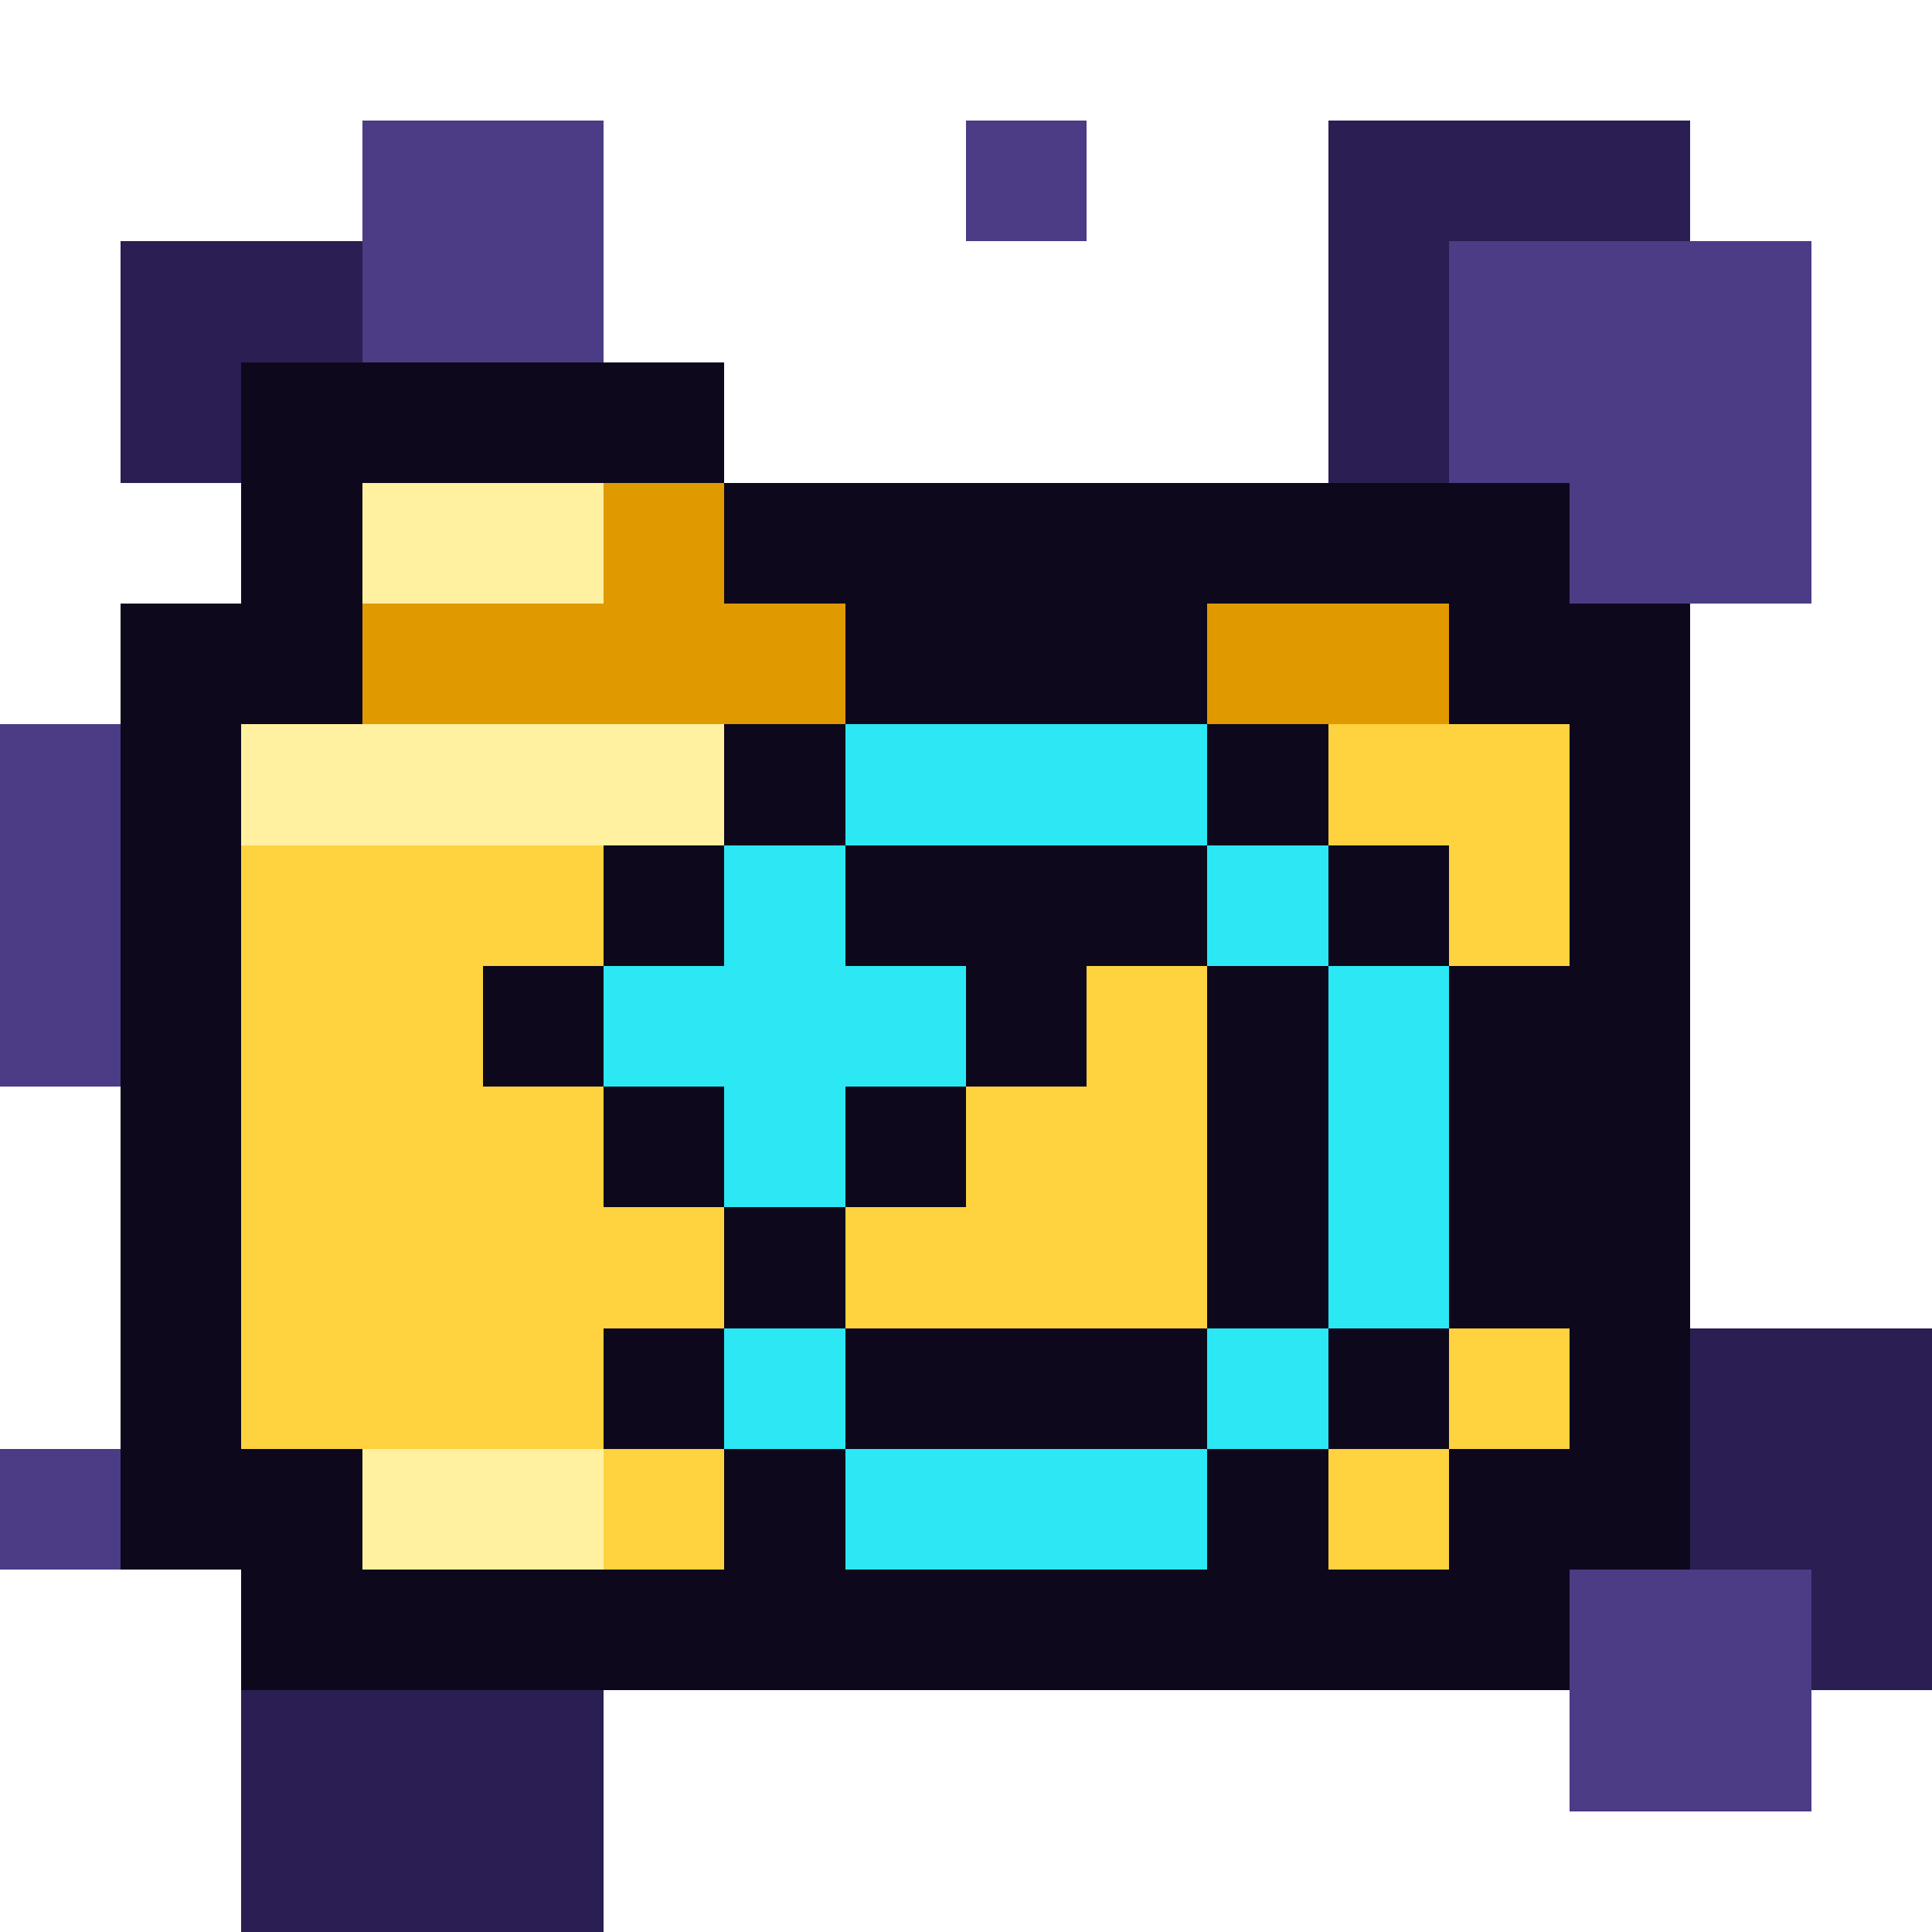
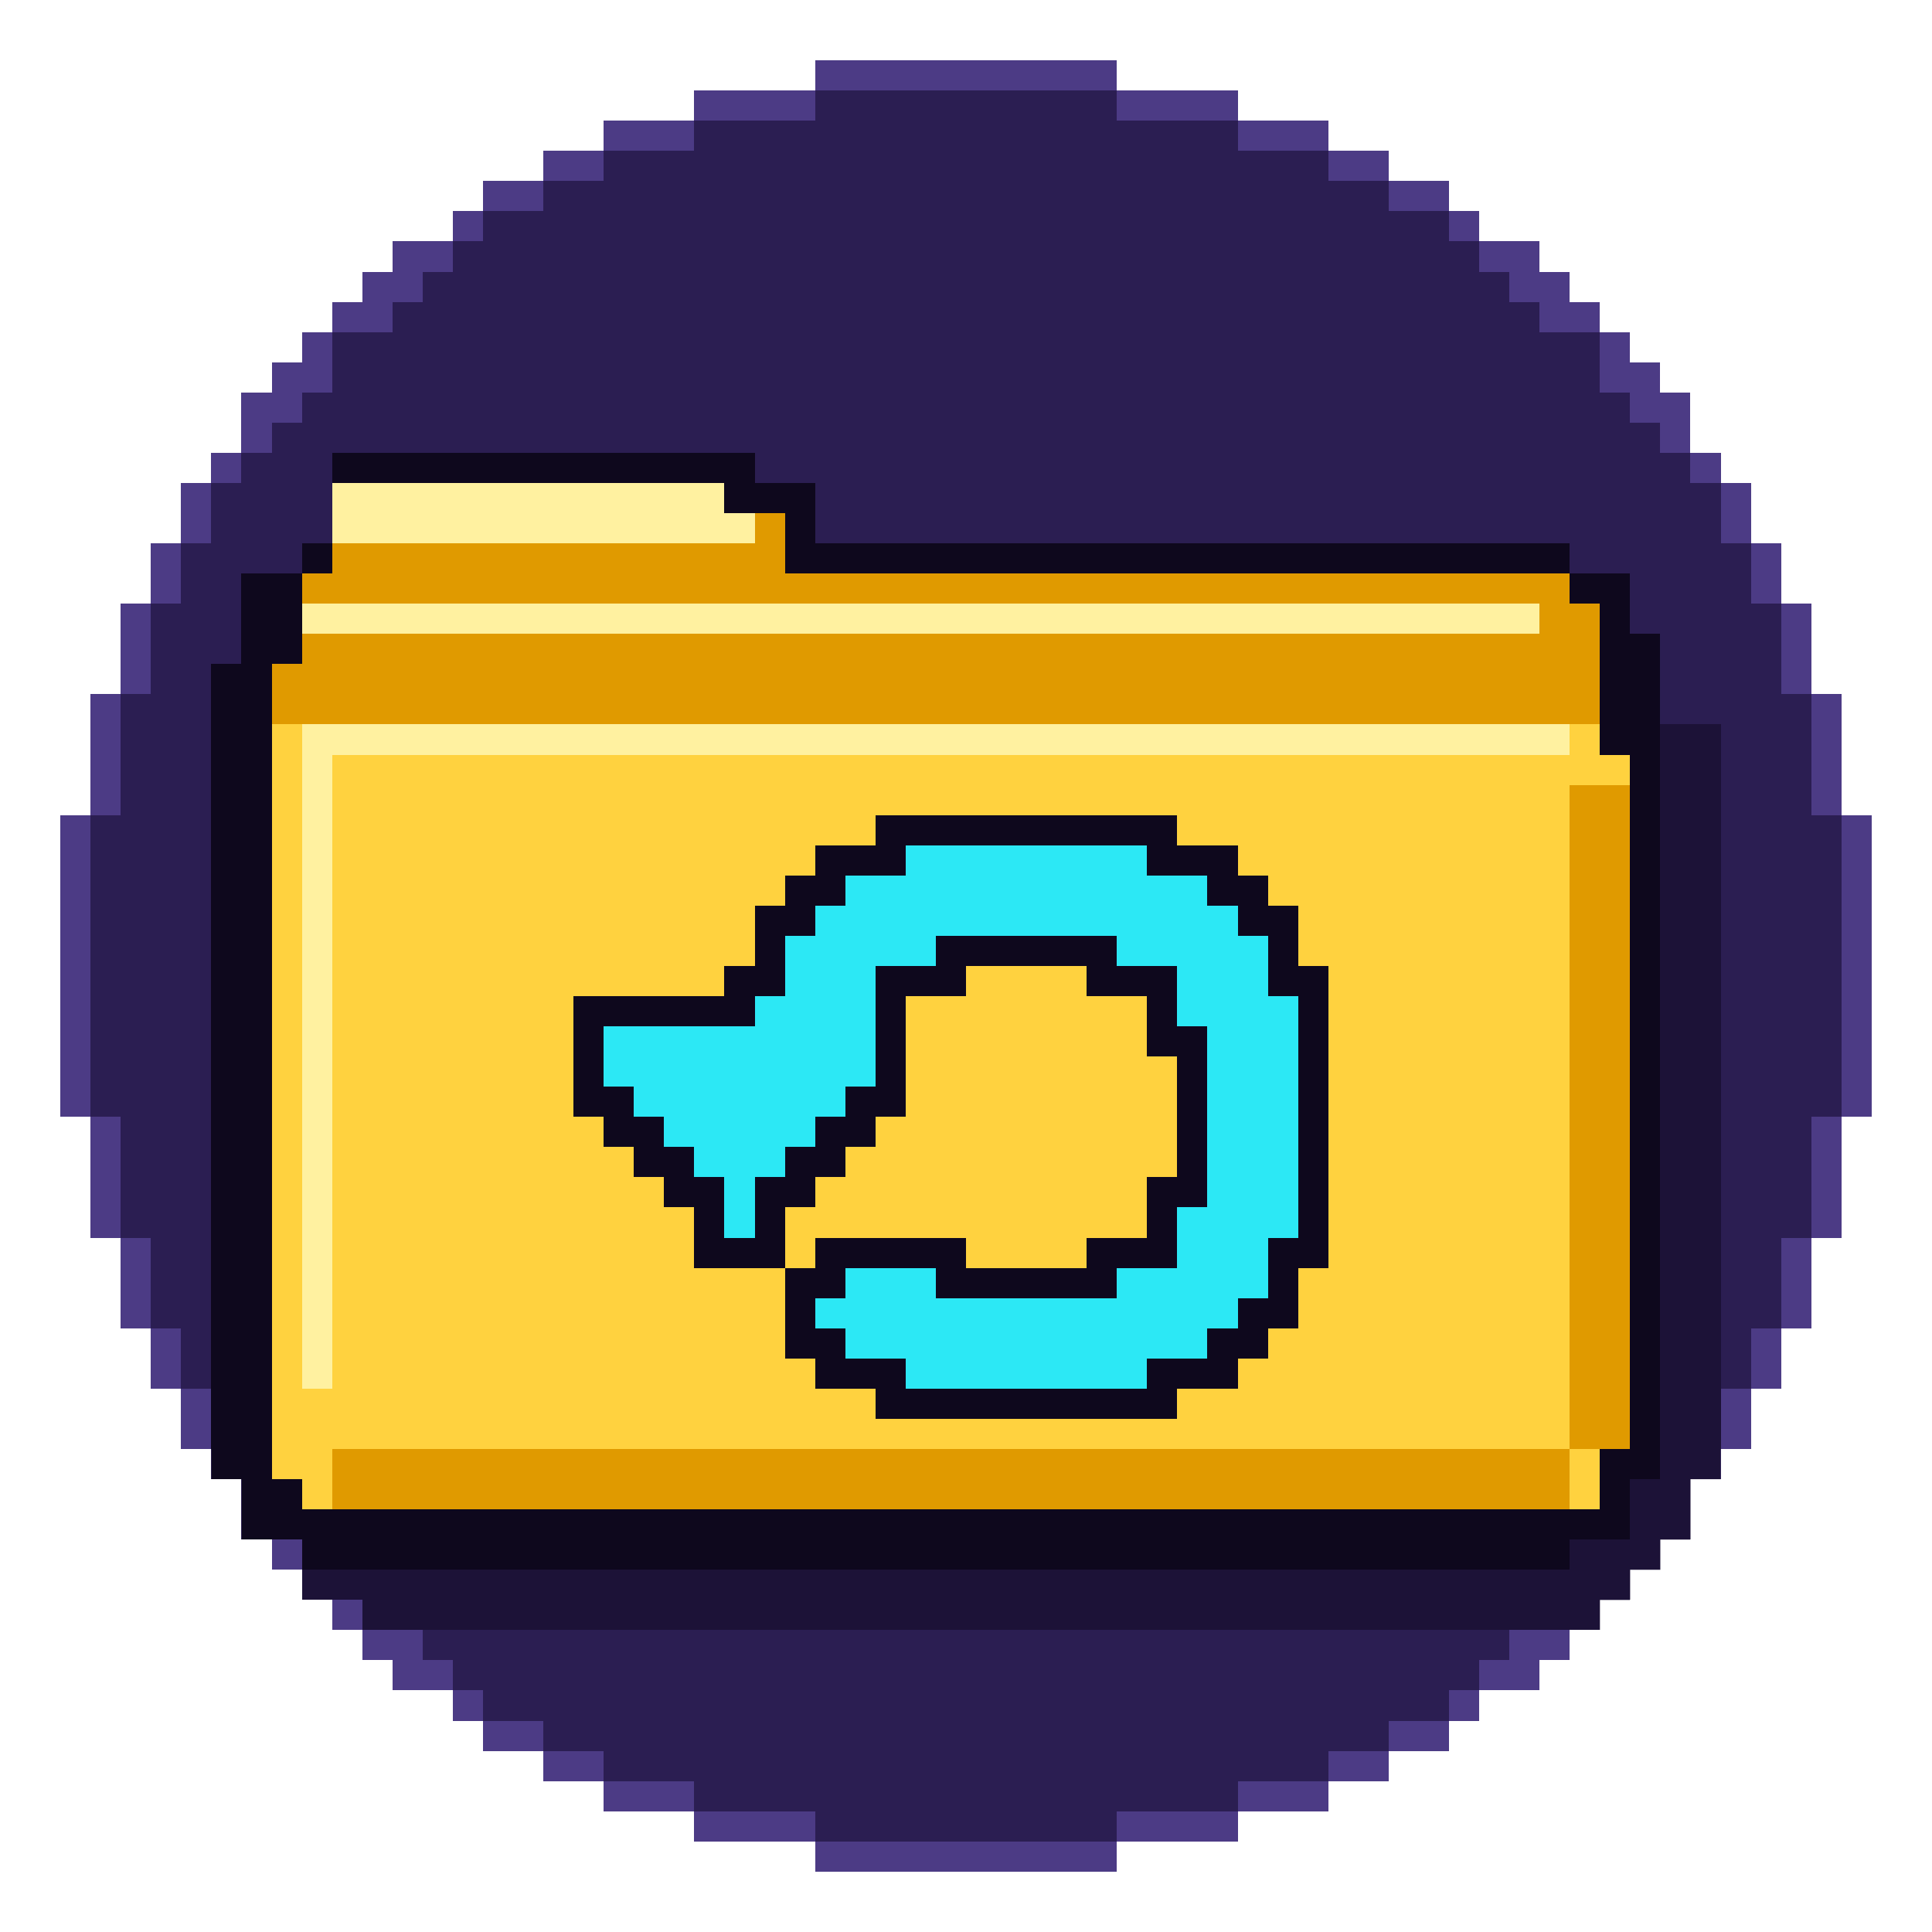
- <svg xmlns="http://www.w3.org/2000/svg" viewBox="0 0 16 16" shape-rendering="crispEdges">
-   <g fill="#2B1E52">
-     <path d="M1 2H4V4H1ZM11 1H14V4H11ZM13 11H16V14H13ZM2 13H5V16H2Z" />
+ <svg xmlns="http://www.w3.org/2000/svg" viewBox="0 0 64 64" shape-rendering="crispEdges">
+   <defs>
+     <clipPath id="badge-clip">
+       <use href="#badge-shape" />
+     </clipPath>
+   </defs>
+   <path id="badge-shape" d="M27 2H37V3H27ZM23 3H41V4H23ZM20 4H44V5H20ZM18 5H46V6H18ZM16 6H48V7H16ZM15 7H49V8H15ZM13 8H51V9H13ZM12 9H52V10H12ZM11 10H53V11H11ZM10 11H54V12H10ZM9 12H55V13H9ZM8 13H56V14H8ZM8 14H56V15H8ZM7 15H57V16H7ZM6 16H58V17H6ZM6 17H58V18H6ZM5 18H59V19H5ZM5 19H59V20H5ZM4 20H60V21H4ZM4 21H60V22H4ZM4 22H60V23H4ZM3 23H61V24H3ZM3 24H61V25H3ZM3 25H61V26H3ZM3 26H61V27H3ZM2 27H62V28H2ZM2 28H62V29H2ZM2 29H62V30H2ZM2 30H62V31H2ZM2 31H62V32H2ZM2 32H62V33H2ZM2 33H62V34H2ZM2 34H62V35H2ZM2 35H62V36H2ZM2 36H62V37H2ZM3 37H61V38H3ZM3 38H61V39H3ZM3 39H61V40H3ZM3 40H61V41H3ZM4 41H60V42H4ZM4 42H60V43H4ZM4 43H60V44H4ZM5 44H59V45H5ZM5 45H59V46H5ZM6 46H58V47H6ZM6 47H58V48H6ZM7 48H57V49H7ZM8 49H56V50H8ZM8 50H56V51H8ZM9 51H55V52H9ZM10 52H54V53H10ZM11 53H53V54H11ZM12 54H52V55H12ZM13 55H51V56H13ZM15 56H49V57H15ZM16 57H48V58H16ZM18 58H46V59H18ZM20 59H44V60H20ZM23 60H41V61H23ZM27 61H37V62H27Z" fill="#4C3B85" />
+   <path d="M27 3H37V4H27ZM23 4H41V5H23ZM20 5H44V6H20ZM18 6H46V7H18ZM16 7H48V8H16ZM15 8H49V9H15ZM14 9H50V10H14ZM13 10H51V11H13ZM11 11H53V12H11ZM11 12H53V13H11ZM10 13H54V14H10ZM9 14H55V15H9ZM8 15H56V16H8ZM7 16H57V17H7ZM7 17H57V18H7ZM6 18H58V19H6ZM6 19H58V20H6ZM5 20H59V21H5ZM5 21H59V22H5ZM5 22H59V23H5ZM4 23H60V24H4ZM4 24H60V25H4ZM4 25H60V26H4ZM4 26H60V27H4ZM3 27H61V28H3ZM3 28H61V29H3ZM3 29H61V30H3ZM3 30H61V31H3ZM3 31H61V32H3ZM3 32H61V33H3ZM3 33H61V34H3ZM3 34H61V35H3ZM3 35H61V36H3ZM3 36H61V37H3ZM4 37H60V38H4ZM4 38H60V39H4ZM4 39H60V40H4ZM4 40H60V41H4ZM5 41H59V42H5ZM5 42H59V43H5ZM5 43H59V44H5ZM6 44H58V45H6ZM6 45H58V46H6ZM7 46H57V47H7ZM7 47H57V48H7ZM8 48H56V49H8ZM9 49H55V50H9ZM10 50H54V51H10ZM11 51H53V52H11ZM11 52H53V53H11ZM13 53H51V54H13ZM14 54H50V55H14ZM15 55H49V56H15ZM16 56H48V57H16ZM18 57H46V58H18ZM20 58H44V59H20ZM23 59H41V60H23ZM27 60H37V61H27Z" fill="#2B1E52" />
+   <g clip-path="url(#badge-clip)">
+     <path d="M11 20H28V22H55V24H57V51H56V53H54V54H12V53H10V51H9V24H10V21H11Z" fill="#1C1237" />
+     <path d="M10 18H11V15H25V16H27V18H52V19H54V21H55V49H54V51H52V52H10V51H8V49H7V22H8V19H10Z" fill="#0E081D" />
+     <path d="M11 16H24V17H26V19H52V20H53V48H10V49H9V22H10V19H11Z" fill="#E09A00" />
+     <path d="M11 16H24V17H25V18H11ZM10 20H51V21H10Z" fill="#FFF1A0" />
+     <path d="M9 24H53V25H54V48H53V50H10V49H9Z" fill="#FFD23F" />
+     <path d="M10 24H52V25H10ZM10 25H11V46H10Z" fill="#FFF1A0" />
+     <path d="M11 48H52V50H11ZM52 26H54V48H52Z" fill="#E09A00" />
+     <path d="M29 27H39V28H29ZM27 28H41V29H27ZM26 29H42V30H26ZM25 30H43V31H25ZM25 31H43V32H25ZM24 32H32V33H24ZM36 32H44V33H36ZM19 33H30V34H19ZM38 33H44V34H38ZM19 34H30V35H19ZM38 34H44V35H38ZM19 35H30V36H19ZM39 35H44V36H39ZM19 36H30V37H19ZM39 36H44V37H39ZM20 37H29V38H20ZM39 37H44V38H39ZM21 38H28V39H21ZM39 38H44V39H39ZM22 39H27V40H22ZM38 39H44V40H38ZM23 40H26V41H23ZM38 40H44V41H38ZM23 41H26V42H23ZM27 41H32V42H27ZM36 41H44V42H36ZM26 42H43V43H26ZM26 43H43V44H26ZM26 44H42V45H26ZM27 45H41V46H27ZM29 46H39V47H29Z" fill="#0E081D" />
+     <path d="M30 28H38V29H30ZM28 29H40V30H28ZM27 30H41V31H27ZM26 31H31V32H26ZM37 31H42V32H37ZM26 32H29V33H26ZM39 32H42V33H39ZM25 33H29V34H25ZM39 33H43V34H39ZM20 34H29V35H20ZM40 34H43V35H40ZM20 35H29V36H20ZM40 35H43V36H40ZM21 36H28V37H21ZM40 36H43V37H40ZM22 37H27V38H22ZM40 37H43V38H40ZM23 38H26V39H23ZM40 38H43V39H40ZM24 39H25V40H24ZM40 39H43V40H40ZM24 40H25V41H24ZM39 40H43V41H39ZM39 41H42V42H39ZM28 42H31V43H28ZM37 42H42V43H37ZM27 43H41V44H27ZM28 44H40V45H28ZM30 45H38V46H30Z" fill="#2CE8F5" />
  </g>
-   <g fill="#4C3B85">
-     <path d="M3 1H5V3H3ZM12 2H15V5H12ZM0 6H2V9H0ZM13 13H15V15H13ZM0 12H1V13H0ZM8 1H9V2H8Z" />
-   </g>
-   <path d="M2 3H6V4H13V5H14V13H13V14H2V13H1V5H2Z" fill="#0E081D" />
-   <path d="M3 4H6V5H12V6H13V12H12V13H3V12H2V6H3Z" fill="#E09A00" />
-   <path d="M2 6H13V12H12V13H3V12H2Z" fill="#FFD23F" />
-   <path d="M3 4H5V5H3ZM2 6H6V7H2ZM3 12H5V13H3Z" fill="#FFF1A0" />
-   <path d="M3 13H13V14H3ZM13 6H14V13H13Z" fill="#0E081D" />
-   <path d="M7 5H10V6H7ZM6 6H11V7H6ZM5 7H12V8H5ZM4 8H9V9H4ZM10 8H13V9H10ZM5 9H8V10H5ZM10 9H13V10H10ZM6 10H7V11H6ZM10 10H13V11H10ZM5 11H12V12H5ZM6 12H11V13H6ZM7 13H10V14H7Z" fill="#0E081D" />
-   <path d="M7 6H10V7H7ZM6 7H7V8H6ZM10 7H11V8H10ZM5 8H8V9H5ZM11 8H12V9H11ZM6 9H7V10H6ZM11 9H12V10H11ZM11 10H12V11H11ZM6 11H7V12H6ZM10 11H11V12H10ZM7 12H10V13H7Z" fill="#2CE8F5" />
</svg>
